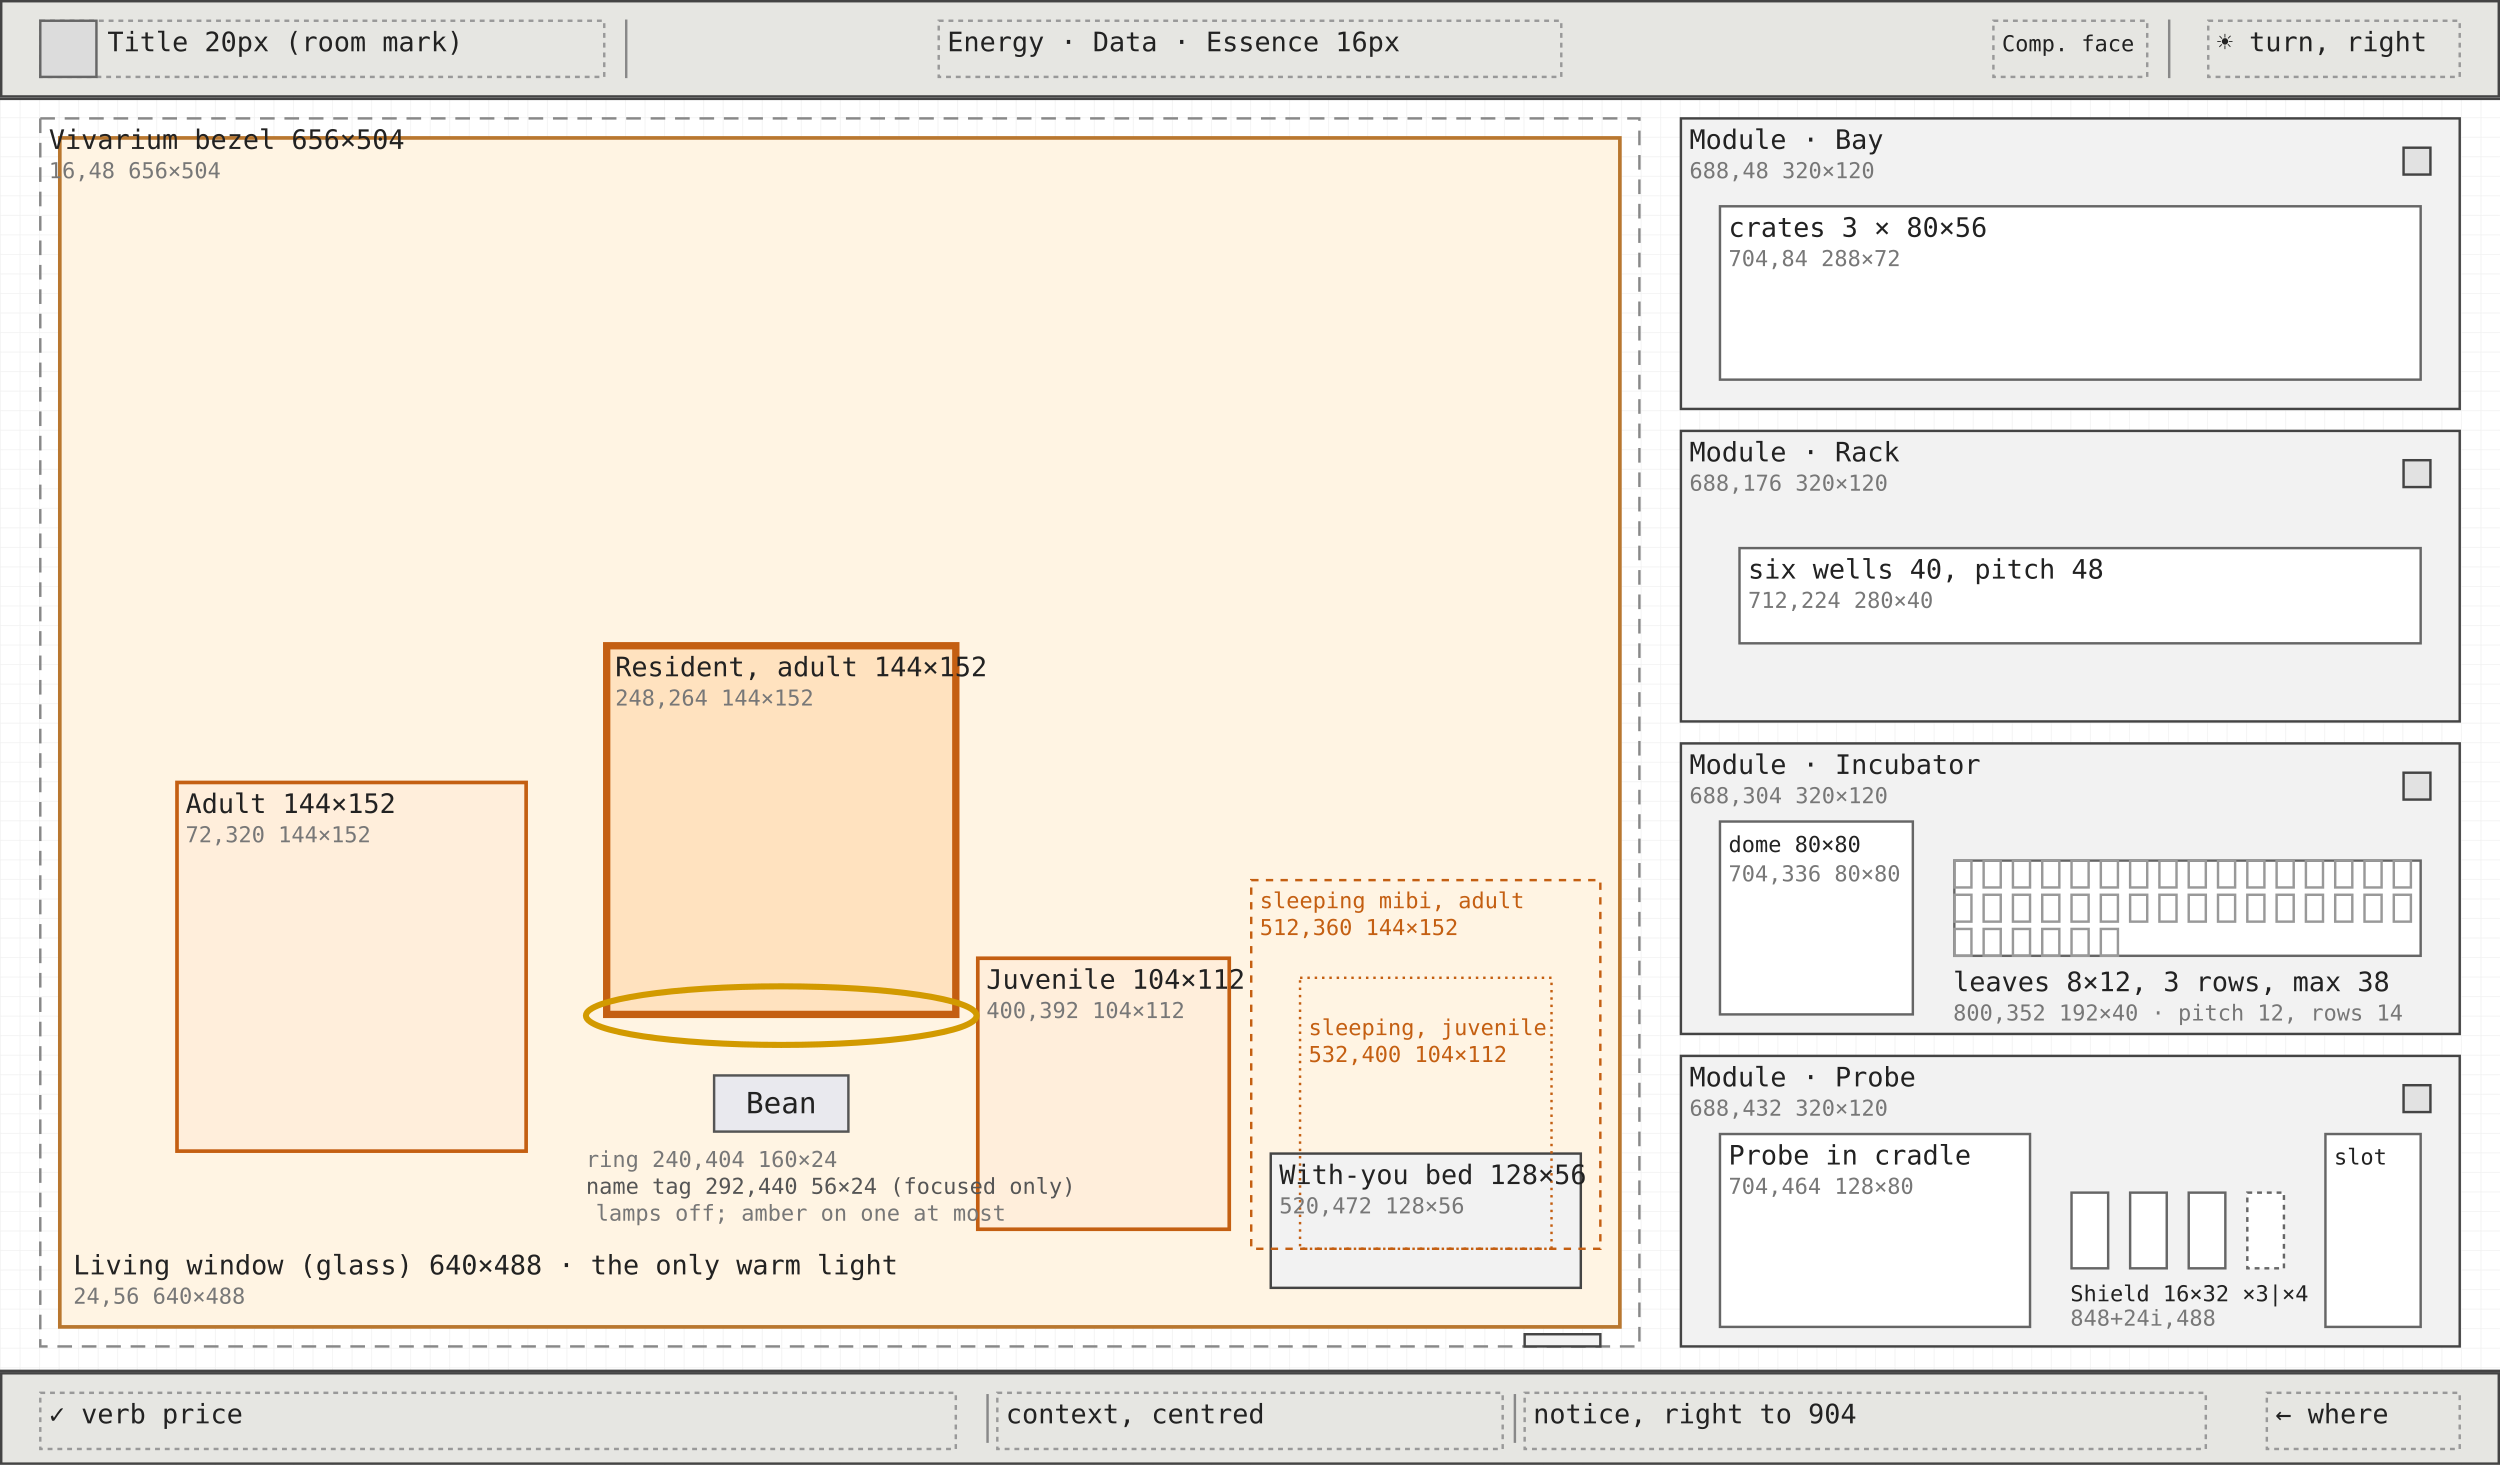
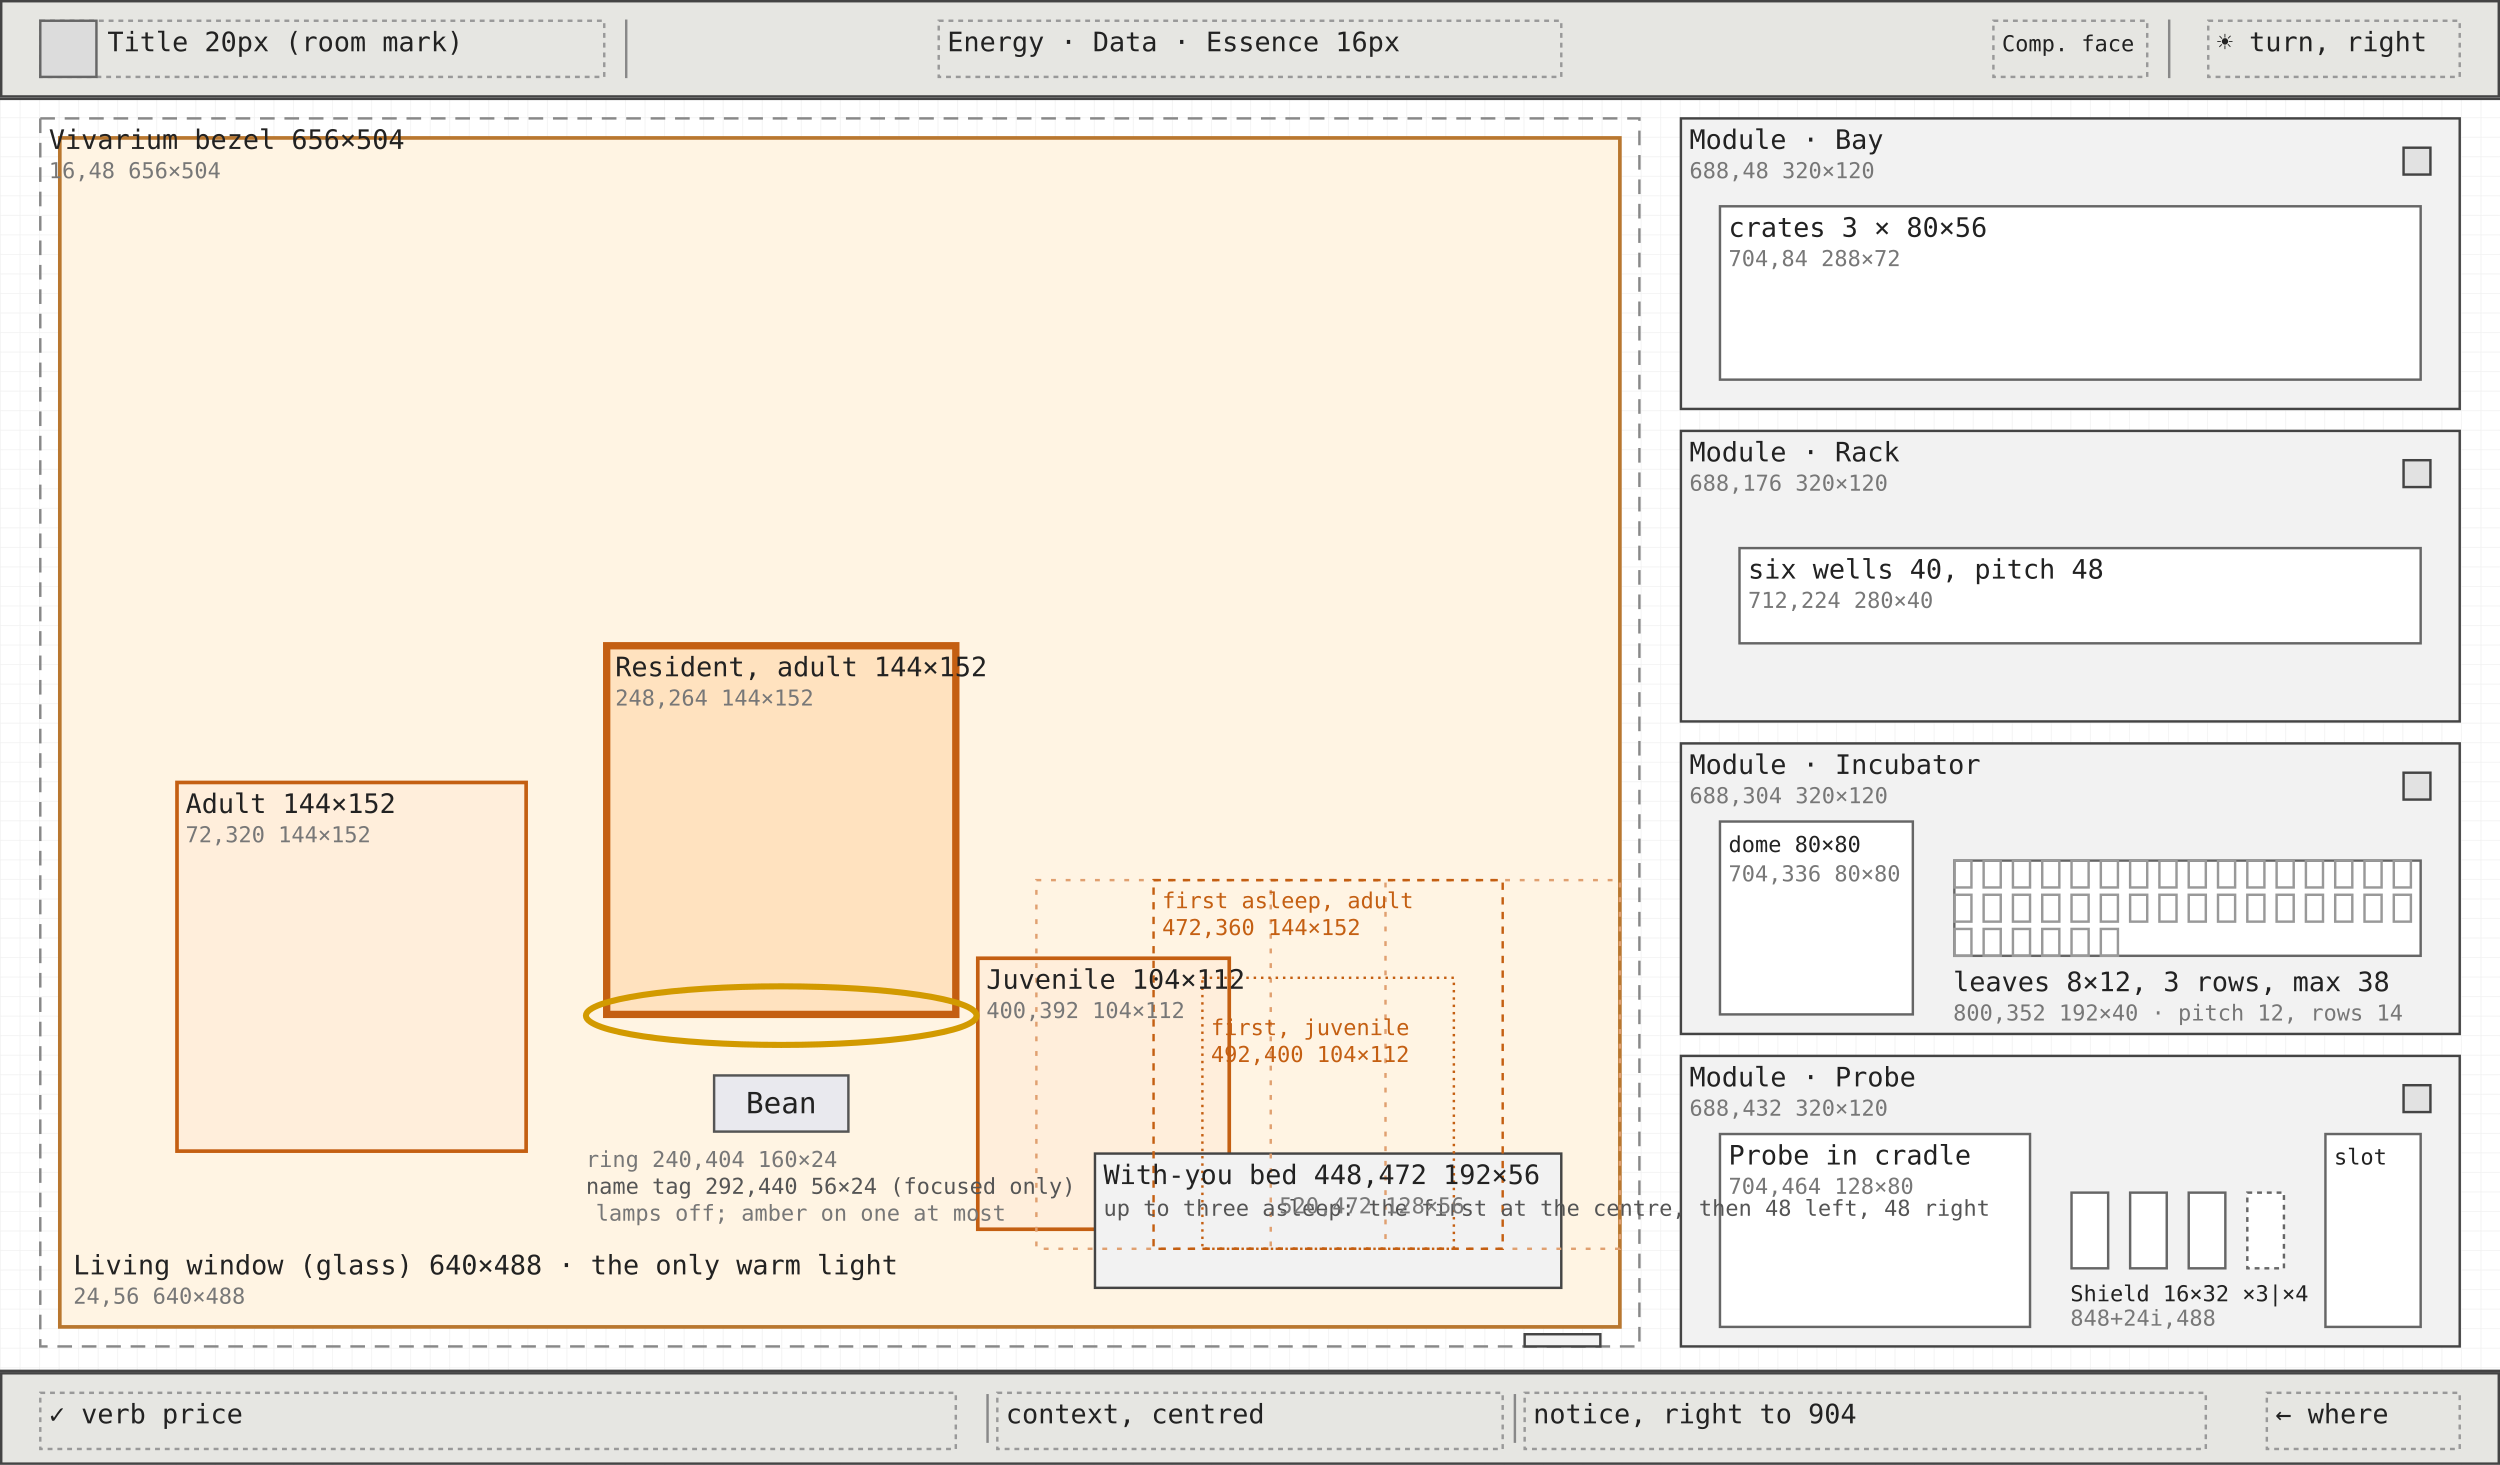
<svg xmlns="http://www.w3.org/2000/svg" viewBox="0 0 1024 600" width="1024" height="600" font-family="ui-monospace, Menlo, Consolas, monospace">
  <defs>
    <pattern id="g8" width="8" height="8" patternUnits="userSpaceOnUse">
      <path d="M8 0H0V8" fill="none" stroke="#efefef" stroke-width="0.5" />
    </pattern>
    <pattern id="g40" width="40" height="40" patternUnits="userSpaceOnUse">
      <path d="M40 0H0V40" fill="none" stroke="#e2e2e2" stroke-width="0.6" />
    </pattern>
  </defs>
  <rect width="1024" height="600" fill="#ffffff" />
  <rect width="1024" height="600" fill="url(#g8)" />
  <line x1="0" y1="40.5" x2="1024" y2="40.5" stroke="#444" />
  <line x1="0" y1="561.5" x2="1024" y2="561.5" stroke="#444" />
  <rect x="0.5" y="0.5" width="1023" height="39" fill="#e6e6e2" stroke="#444" stroke-width="1" />
  <rect x="16.5" y="8.5" width="231" height="23" fill="none" stroke="#999" stroke-width="1" stroke-dasharray="2 2" />
  <rect x="16.5" y="8.5" width="23" height="23" fill="#dcdcdc" stroke="#666" stroke-width="1" />
  <line x1="256.5" y1="8" x2="256.5" y2="32" stroke="#888" />
  <line x1="888.5" y1="8" x2="888.5" y2="32" stroke="#888" />
  <rect x="384.5" y="8.5" width="255" height="23" fill="none" stroke="#999" stroke-width="1" stroke-dasharray="2 2" />
  <rect x="816.5" y="8.5" width="63" height="23" fill="none" stroke="#999" stroke-width="1" stroke-dasharray="2 2" />
  <rect x="904.5" y="8.5" width="103" height="23" fill="none" stroke="#999" stroke-width="1" stroke-dasharray="2 2" />
  <rect x="0.5" y="562.5" width="1023" height="37" fill="#e6e6e2" stroke="#444" stroke-width="1" />
  <rect x="16.5" y="570.5" width="375" height="23" fill="none" stroke="#999" stroke-width="1" stroke-dasharray="2 2" />
  <rect x="408.5" y="570.5" width="207" height="23" fill="none" stroke="#999" stroke-width="1" stroke-dasharray="2 2" />
  <line x1="404.5" y1="571" x2="404.5" y2="591" stroke="#888" />
  <line x1="620.5" y1="571" x2="620.5" y2="591" stroke="#888" />
  <rect x="624.5" y="570.5" width="279" height="23" fill="none" stroke="#999" stroke-width="1" stroke-dasharray="2 2" />
  <rect x="928.5" y="570.5" width="79" height="23" fill="none" stroke="#999" stroke-width="1" stroke-dasharray="2 2" />
  <rect x="16.5" y="48.5" width="655" height="503" fill="none" stroke="#888" stroke-width="1" stroke-dasharray="6 4" />
  <rect x="24.5" y="56.5" width="639" height="487" fill="#fff4e3" stroke="#b9772f" stroke-width="1.5" />
  <rect x="248.5" y="264.5" width="143" height="151" fill="#ffe2bf" stroke="#c45f12" stroke-width="3" />
  <rect x="400.5" y="392.5" width="103" height="111" fill="#ffeedb" stroke="#c45f12" stroke-width="1.5" />
  <rect x="72.5" y="320.5" width="143" height="151" fill="#ffeedb" stroke="#c45f12" stroke-width="1.5" />
  <ellipse cx="320.0" cy="416.0" rx="80.0" ry="12.0" fill="none" stroke="#d29a00" stroke-width="2.5" />
-   <rect x="520.5" y="472.5" width="127" height="55" fill="#f2f2f2" stroke="#444" stroke-width="1" />
-   <rect x="512.5" y="360.5" width="143" height="151" fill="none" stroke="#c45f12" stroke-width="1" stroke-dasharray="3 3" />
-   <rect x="532.5" y="400.5" width="103" height="111" fill="none" stroke="#c45f12" stroke-width="1" stroke-dasharray="1 2" />
+   <rect x="448.5" y="472.5" width="191" height="55" fill="#f2f2f2" stroke="#444" stroke-width="1" />
+   <rect x="424.5" y="360.5" width="143" height="151" fill="none" stroke="#e0a070" stroke-width="1" stroke-dasharray="2 4" />
+   <rect x="520.5" y="360.5" width="143" height="151" fill="none" stroke="#e0a070" stroke-width="1" stroke-dasharray="2 4" />
+   <rect x="472.5" y="360.5" width="143" height="151" fill="none" stroke="#c45f12" stroke-width="1" stroke-dasharray="3 3" />
+   <rect x="492.5" y="400.5" width="103" height="111" fill="none" stroke="#c45f12" stroke-width="1" stroke-dasharray="1 2" />
  <rect x="624.5" y="546.5" width="31" height="5" fill="#f2f2f2" stroke="#444" stroke-width="1" />
  <rect x="688.5" y="48.5" width="319" height="119" fill="#f2f2f2" stroke="#444" stroke-width="1" />
  <rect x="704.5" y="84.5" width="287" height="71" fill="#ffffff" stroke="#666" stroke-width="1" />
  <rect x="688.5" y="176.5" width="319" height="119" fill="#f2f2f2" stroke="#444" stroke-width="1" />
  <rect x="712.5" y="224.5" width="279" height="39" fill="#ffffff" stroke="#666" stroke-width="1" />
  <rect x="688.5" y="304.5" width="319" height="119" fill="#f2f2f2" stroke="#444" stroke-width="1" />
  <rect x="704.5" y="336.5" width="79" height="79" fill="#ffffff" stroke="#666" stroke-width="1" />
  <rect x="800.5" y="352.5" width="191" height="39" fill="#ffffff" stroke="#666" stroke-width="1" />
  <rect x="800.5" y="352.5" width="7" height="11" fill="none" stroke="#999" stroke-width="1" />
  <rect x="812.5" y="352.5" width="7" height="11" fill="none" stroke="#999" stroke-width="1" />
  <rect x="824.5" y="352.5" width="7" height="11" fill="none" stroke="#999" stroke-width="1" />
  <rect x="836.5" y="352.5" width="7" height="11" fill="none" stroke="#999" stroke-width="1" />
  <rect x="848.5" y="352.5" width="7" height="11" fill="none" stroke="#999" stroke-width="1" />
  <rect x="860.5" y="352.5" width="7" height="11" fill="none" stroke="#999" stroke-width="1" />
  <rect x="872.5" y="352.5" width="7" height="11" fill="none" stroke="#999" stroke-width="1" />
  <rect x="884.5" y="352.5" width="7" height="11" fill="none" stroke="#999" stroke-width="1" />
  <rect x="896.5" y="352.5" width="7" height="11" fill="none" stroke="#999" stroke-width="1" />
  <rect x="908.5" y="352.5" width="7" height="11" fill="none" stroke="#999" stroke-width="1" />
  <rect x="920.5" y="352.5" width="7" height="11" fill="none" stroke="#999" stroke-width="1" />
  <rect x="932.5" y="352.5" width="7" height="11" fill="none" stroke="#999" stroke-width="1" />
  <rect x="944.5" y="352.5" width="7" height="11" fill="none" stroke="#999" stroke-width="1" />
  <rect x="956.5" y="352.5" width="7" height="11" fill="none" stroke="#999" stroke-width="1" />
  <rect x="968.5" y="352.5" width="7" height="11" fill="none" stroke="#999" stroke-width="1" />
  <rect x="980.5" y="352.5" width="7" height="11" fill="none" stroke="#999" stroke-width="1" />
  <rect x="800.5" y="366.5" width="7" height="11" fill="none" stroke="#999" stroke-width="1" />
  <rect x="812.5" y="366.5" width="7" height="11" fill="none" stroke="#999" stroke-width="1" />
  <rect x="824.5" y="366.5" width="7" height="11" fill="none" stroke="#999" stroke-width="1" />
  <rect x="836.5" y="366.5" width="7" height="11" fill="none" stroke="#999" stroke-width="1" />
  <rect x="848.5" y="366.5" width="7" height="11" fill="none" stroke="#999" stroke-width="1" />
  <rect x="860.5" y="366.5" width="7" height="11" fill="none" stroke="#999" stroke-width="1" />
  <rect x="872.5" y="366.5" width="7" height="11" fill="none" stroke="#999" stroke-width="1" />
  <rect x="884.5" y="366.5" width="7" height="11" fill="none" stroke="#999" stroke-width="1" />
  <rect x="896.5" y="366.5" width="7" height="11" fill="none" stroke="#999" stroke-width="1" />
  <rect x="908.5" y="366.5" width="7" height="11" fill="none" stroke="#999" stroke-width="1" />
  <rect x="920.5" y="366.5" width="7" height="11" fill="none" stroke="#999" stroke-width="1" />
  <rect x="932.5" y="366.5" width="7" height="11" fill="none" stroke="#999" stroke-width="1" />
  <rect x="944.5" y="366.5" width="7" height="11" fill="none" stroke="#999" stroke-width="1" />
  <rect x="956.5" y="366.5" width="7" height="11" fill="none" stroke="#999" stroke-width="1" />
  <rect x="968.5" y="366.5" width="7" height="11" fill="none" stroke="#999" stroke-width="1" />
  <rect x="980.5" y="366.5" width="7" height="11" fill="none" stroke="#999" stroke-width="1" />
  <rect x="800.5" y="380.5" width="7" height="11" fill="none" stroke="#999" stroke-width="1" />
  <rect x="812.5" y="380.5" width="7" height="11" fill="none" stroke="#999" stroke-width="1" />
  <rect x="824.5" y="380.5" width="7" height="11" fill="none" stroke="#999" stroke-width="1" />
  <rect x="836.5" y="380.5" width="7" height="11" fill="none" stroke="#999" stroke-width="1" />
  <rect x="848.5" y="380.5" width="7" height="11" fill="none" stroke="#999" stroke-width="1" />
  <rect x="860.5" y="380.5" width="7" height="11" fill="none" stroke="#999" stroke-width="1" />
  <rect x="688.5" y="432.5" width="319" height="119" fill="#f2f2f2" stroke="#444" stroke-width="1" />
  <rect x="704.5" y="464.5" width="127" height="79" fill="#ffffff" stroke="#666" stroke-width="1" />
  <rect x="848.5" y="488.5" width="15" height="31" fill="#ffffff" stroke="#666" stroke-width="1" />
  <rect x="872.5" y="488.5" width="15" height="31" fill="#ffffff" stroke="#666" stroke-width="1" />
  <rect x="896.5" y="488.5" width="15" height="31" fill="#ffffff" stroke="#666" stroke-width="1" />
  <rect x="920.5" y="488.5" width="15" height="31" fill="#ffffff" stroke="#666" stroke-width="1" stroke-dasharray="2 2" />
  <rect x="952.5" y="464.5" width="39" height="79" fill="#ffffff" stroke="#666" stroke-width="1" />
  <rect x="984.5" y="60.5" width="11" height="11" fill="#e2e2e2" stroke="#444" stroke-width="1" />
  <rect x="984.5" y="188.5" width="11" height="11" fill="#e2e2e2" stroke="#444" stroke-width="1" />
  <rect x="984.5" y="316.5" width="11" height="11" fill="#e2e2e2" stroke="#444" stroke-width="1" />
  <rect x="984.5" y="444.5" width="11" height="11" fill="#e2e2e2" stroke="#444" stroke-width="1" />
  <text x="44" y="21" font-size="11" fill="#222">Title 20px (room mark)</text>
  <text x="388" y="21" font-size="11" fill="#222">Energy · Data · Essence 16px</text>
  <text x="820" y="21" font-size="9" fill="#222">Comp. face</text>
  <text x="908" y="21" font-size="11" fill="#222">☀ turn, right</text>
  <text x="20" y="583" font-size="11" fill="#222">✓ verb  price</text>
  <text x="412" y="583" font-size="11" fill="#222">context, centred</text>
  <text x="628" y="583" font-size="11" fill="#222">notice, right to 904</text>
  <text x="932" y="583" font-size="11" fill="#222">← where</text>
  <text x="20" y="61" font-size="11" fill="#222">Vivarium bezel 656×504</text>
  <text x="20" y="73" font-size="9" fill="#777">16,48 656×504</text>
  <text x="30" y="522" font-size="11" fill="#222">Living window (glass) 640×488 · the only warm light</text>
  <text x="30" y="534" font-size="9" fill="#777">24,56 640×488</text>
  <text x="252" y="277" font-size="11" fill="#222">Resident, adult 144×152</text>
  <text x="252" y="289" font-size="9" fill="#777">248,264 144×152</text>
  <text x="404" y="405" font-size="11" fill="#222">Juvenile 104×112</text>
  <text x="404" y="417" font-size="9" fill="#777">400,392 104×112</text>
  <text x="76" y="333" font-size="11" fill="#222">Adult 144×152</text>
  <text x="76" y="345" font-size="9" fill="#777">72,320 144×152</text>
  <rect x="292.5" y="440.5" width="55" height="23" fill="#e9e9ee" stroke="#555" stroke-width="1" />
  <text x="320" y="456" font-size="12" fill="#222" text-anchor="middle">Bean</text>
  <text x="240" y="478" font-size="9" fill="#777">ring 240,404 160×24</text>
  <text x="240" y="489" font-size="9" fill="#555">name tag 292,440 56×24 (focused only)</text>
  <text x="244" y="500" font-size="9" fill="#777">lamps off; amber on one at most</text>
-   <text x="524" y="485" font-size="11" fill="#222">With-you bed 128×56</text>
+   <text x="452" y="485" font-size="11" fill="#222">With-you bed 448,472 192×56</text>
+   <text x="452" y="498" font-size="9" fill="#555">up to three asleep: the first at the centre, then 48 left, 48 right</text>
  <text x="524" y="497" font-size="9" fill="#777">520,472 128×56</text>
  <text x="692" y="61" font-size="11" fill="#222">Module · Bay</text>
  <text x="692" y="73" font-size="9" fill="#777">688,48 320×120</text>
  <text x="708" y="97" font-size="11" fill="#222">crates 3 × 80×56</text>
  <text x="708" y="109" font-size="9" fill="#777">704,84 288×72</text>
  <text x="692" y="189" font-size="11" fill="#222">Module · Rack</text>
  <text x="692" y="201" font-size="9" fill="#777">688,176 320×120</text>
  <text x="716" y="237" font-size="11" fill="#222">six wells 40, pitch 48</text>
  <text x="716" y="249" font-size="9" fill="#777">712,224 280×40</text>
  <text x="692" y="317" font-size="11" fill="#222">Module · Incubator</text>
  <text x="692" y="329" font-size="9" fill="#777">688,304 320×120</text>
  <text x="708" y="349" font-size="9" fill="#222">dome 80×80</text>
  <text x="708" y="361" font-size="9" fill="#777">704,336 80×80</text>
  <text x="800" y="406" font-size="11" fill="#222">leaves 8×12, 3 rows, max 38</text>
  <text x="800" y="418" font-size="9" fill="#777">800,352 192×40 · pitch 12, rows 14</text>
  <text x="692" y="445" font-size="11" fill="#222">Module · Probe</text>
  <text x="692" y="457" font-size="9" fill="#777">688,432 320×120</text>
  <text x="708" y="477" font-size="11" fill="#222">Probe in cradle</text>
  <text x="708" y="489" font-size="9" fill="#777">704,464 128×80</text>
  <text x="848" y="533" font-size="9" fill="#222">Shield 16×32 ×3|×4</text>
  <text x="848" y="543" font-size="9" fill="#777">848+24i,488</text>
-   <text x="516" y="372" font-size="9" fill="#c45f12">sleeping mibi, adult</text>
-   <text x="516" y="383" font-size="9" fill="#c45f12">512,360 144×152</text>
-   <text x="536" y="424" font-size="9" fill="#c45f12">sleeping, juvenile</text>
-   <text x="536" y="435" font-size="9" fill="#c45f12">532,400 104×112</text>
+   <text x="476" y="372" font-size="9" fill="#c45f12">first asleep, adult</text>
+   <text x="476" y="383" font-size="9" fill="#c45f12">472,360 144×152</text>
+   <text x="496" y="424" font-size="9" fill="#c45f12">first, juvenile</text>
+   <text x="496" y="435" font-size="9" fill="#c45f12">492,400 104×112</text>
  <text x="956" y="477" font-size="9" fill="#222">slot</text>
</svg>
